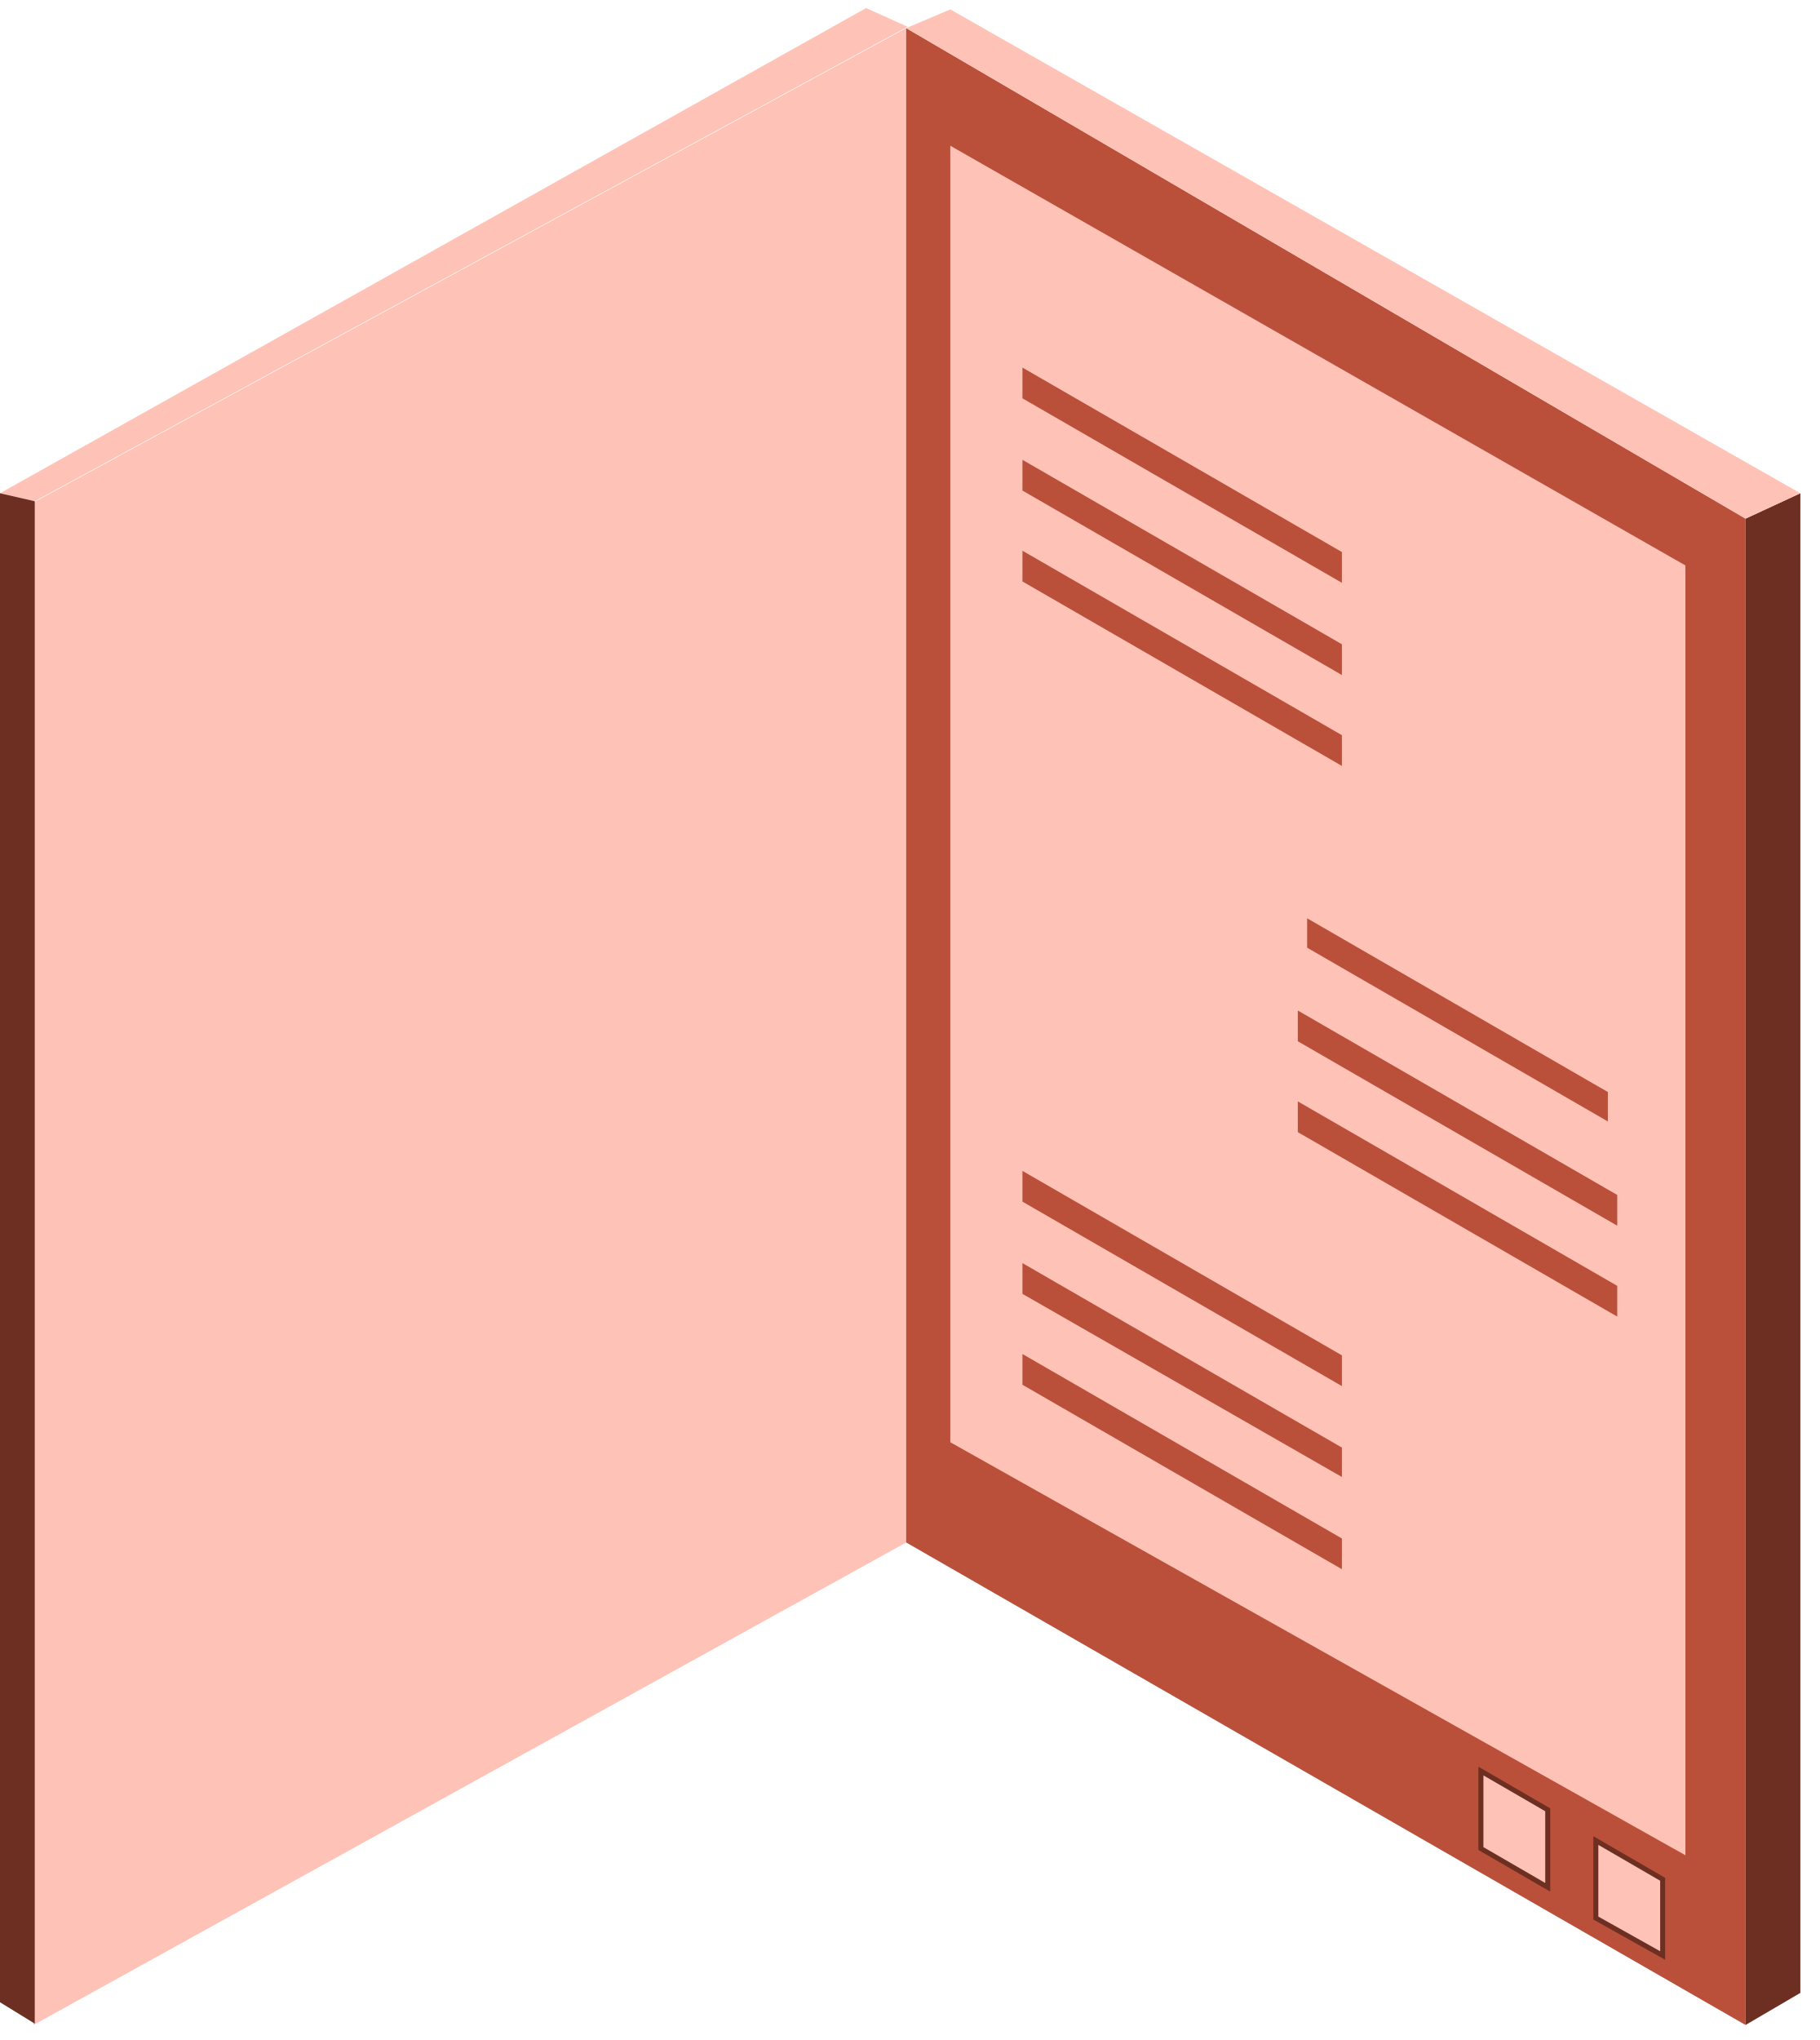
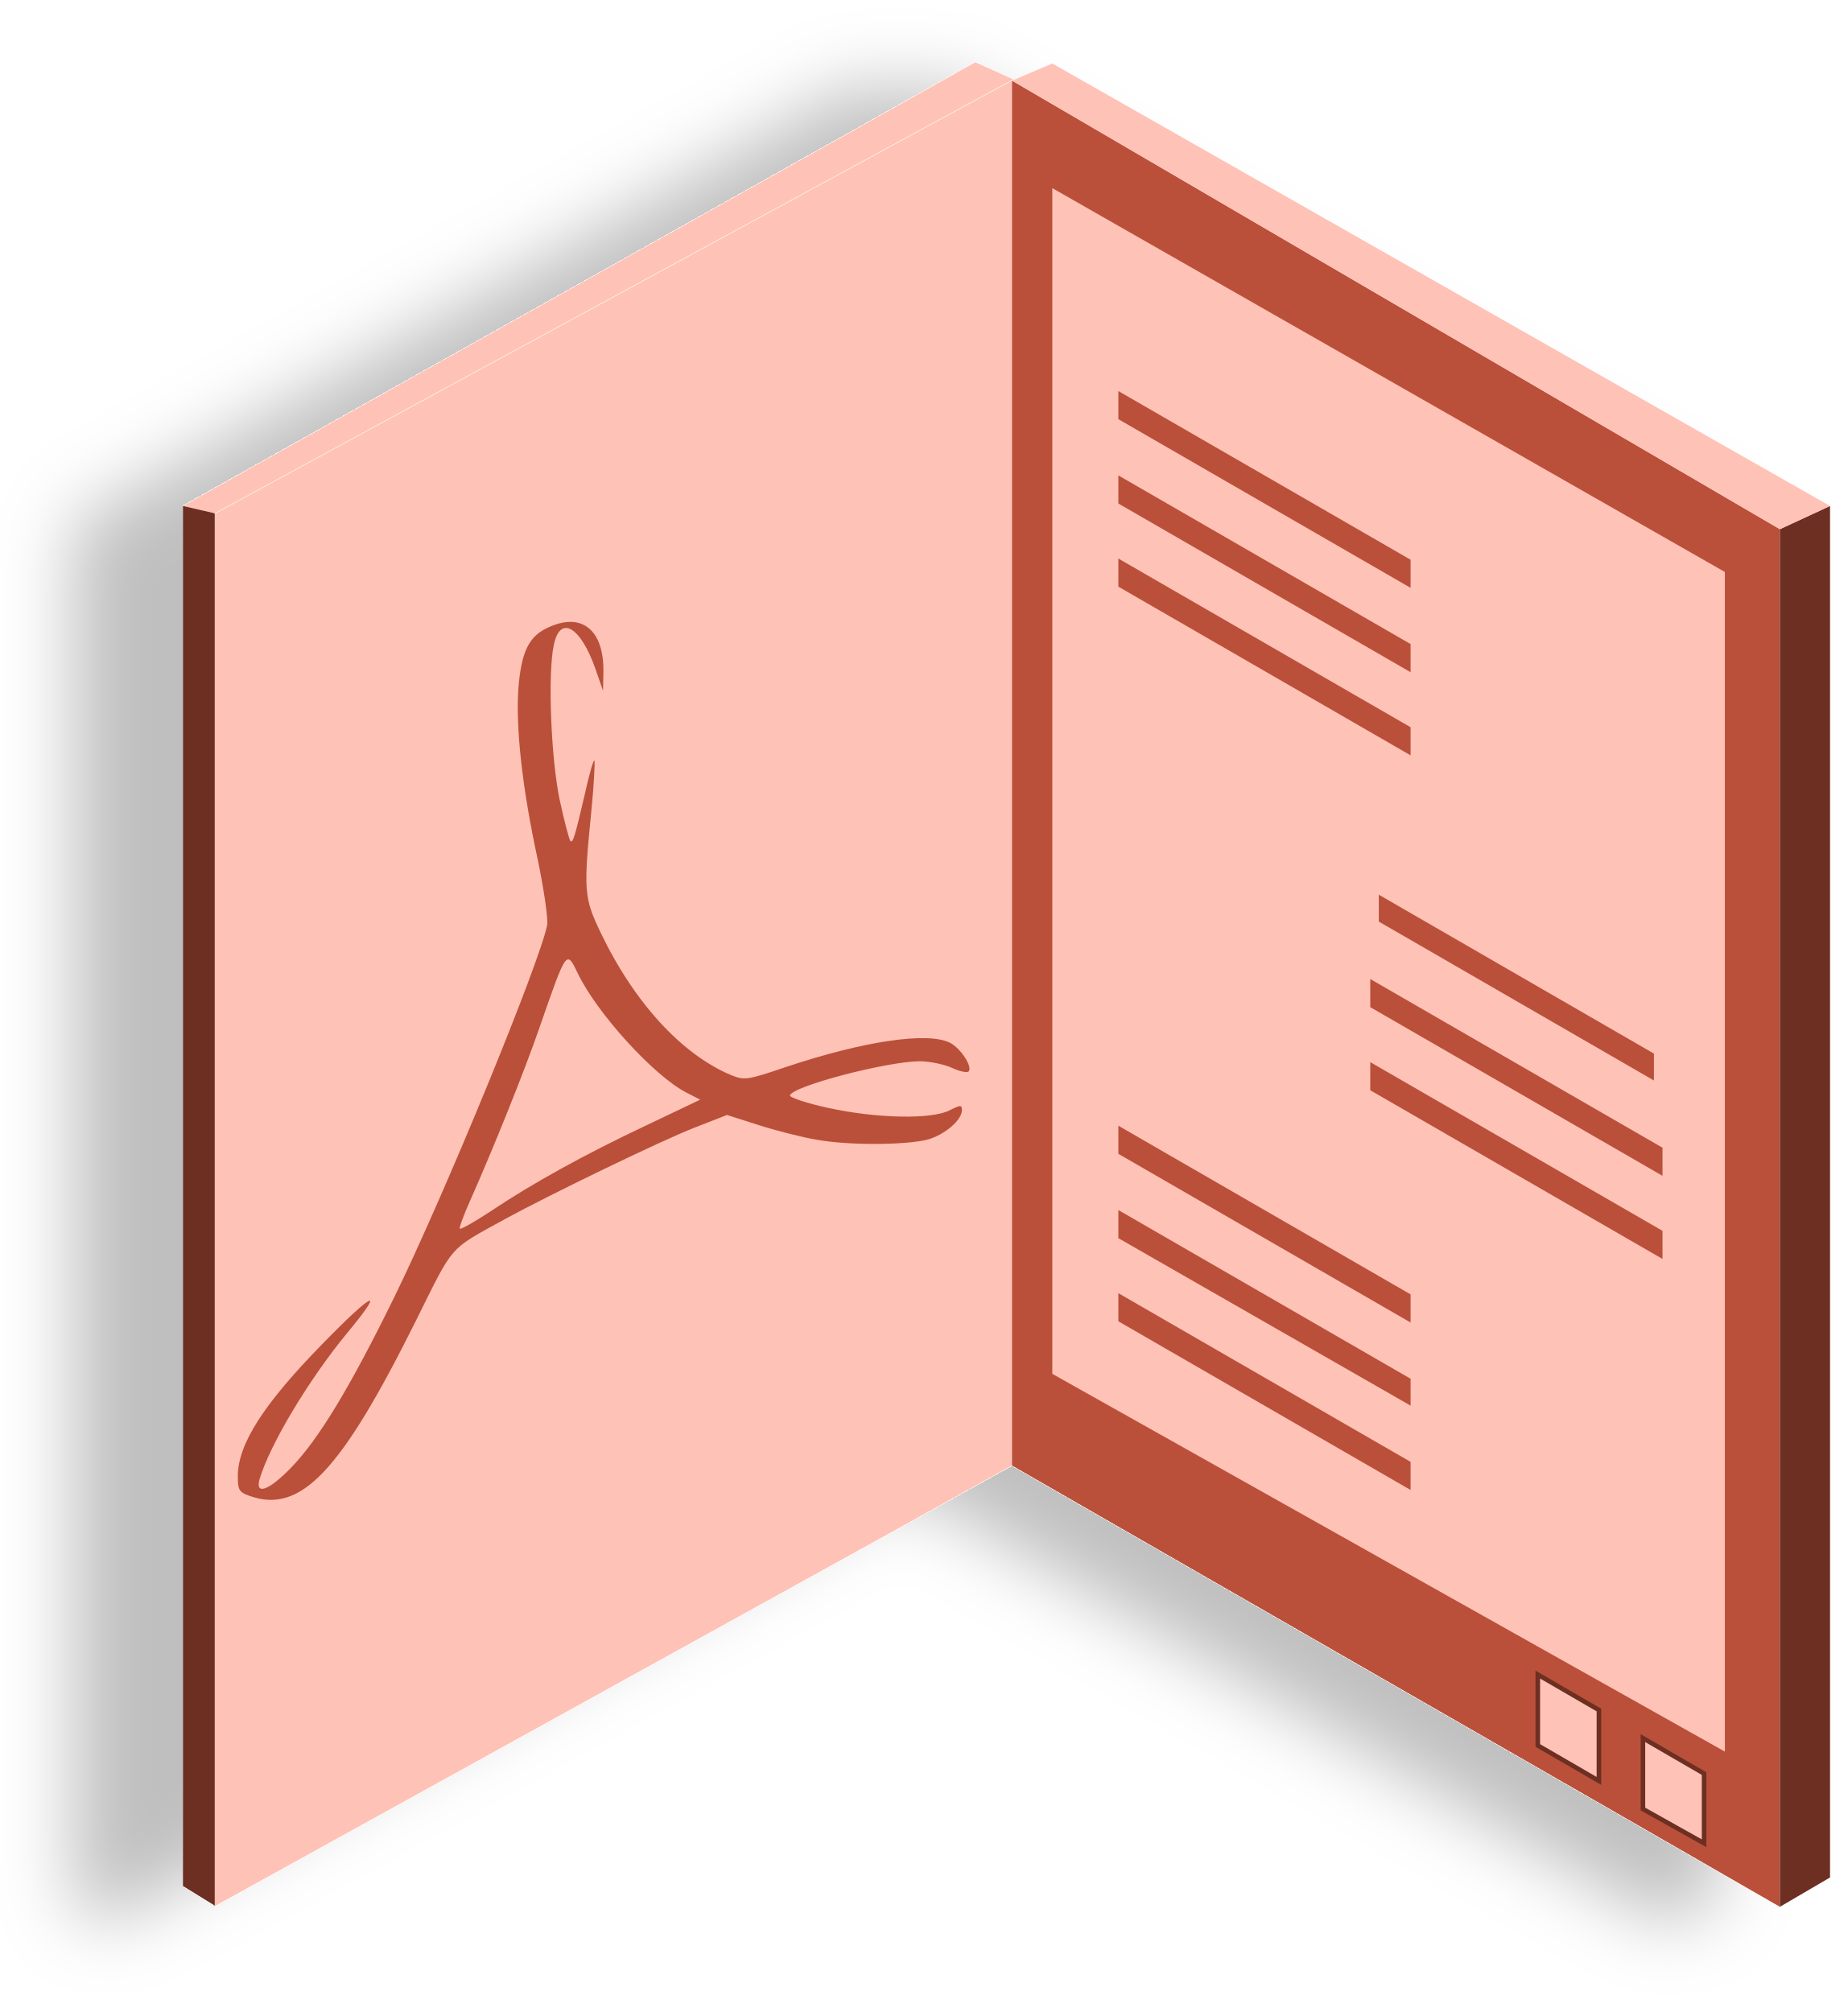
- <svg xmlns="http://www.w3.org/2000/svg" width="91" height="102" viewBox="0 0 91 102" fill="none">
-   <path d="M1.672 25.129V101.249L45.322 77.124V1.405L1.672 25.129Z" fill="#FFC2B6" />
-   <path d="M87.301 101.249V25.931L45.321 1.405V77.124L87.301 101.249Z" fill="#BA503A" />
-   <path d="M90.042 99.645V24.662L87.301 25.931V101.249L90.042 99.645Z" fill="#6D2F22" />
-   <path d="M84.293 92.763V28.271L47.527 7.286V72.112L84.293 92.763Z" fill="#FFC2B6" />
-   <path d="M90.041 24.663L47.527 0.471L45.321 1.406L87.301 25.933L90.041 24.663Z" fill="#FFC2B6" />
-   <path d="M51.137 18.38L67.113 27.602V29.14L51.137 19.917V18.38Z" fill="#BA503A" />
-   <path d="M51.137 22.991L67.113 32.213V33.751L51.137 24.528V22.991Z" fill="#BA503A" />
-   <path d="M51.137 27.536L67.113 36.759V38.296L51.137 29.073V27.536Z" fill="#BA503A" />
-   <path d="M65.375 45.915L80.415 54.602V56.073L65.375 47.385V45.915Z" fill="#BA503A" />
-   <path d="M64.908 50.526L80.884 59.748V61.285L64.908 52.063V50.526Z" fill="#BA503A" />
-   <path d="M64.908 55.07L80.884 64.292V65.829L64.908 56.607V55.07Z" fill="#BA503A" />
-   <path d="M51.137 58.545L67.113 67.767V69.305L51.137 60.082V58.545Z" fill="#BA503A" />
-   <path d="M51.137 63.156L67.113 72.379V73.849L51.137 64.693V63.156Z" fill="#BA503A" />
-   <path d="M51.137 67.701L67.113 76.924V78.461L51.137 69.238V67.701Z" fill="#BA503A" />
-   <path d="M79.814 92.027V95.903L83.156 97.775V93.965L79.814 92.027Z" fill="#FFC2B6" stroke="#6D2F22" stroke-width="0.25" />
-   <path d="M74.066 88.552V92.428L77.408 94.366V90.49L74.066 88.552Z" fill="#FFC2B6" stroke="#6D2F22" stroke-width="0.25" />
-   <path d="M45.389 1.338L43.317 0.403L0 24.662L1.738 25.063L45.389 1.338Z" fill="#FFC2B6" />
-   <path d="M1.738 101.182L0 100.113V24.662L1.738 25.062V101.182Z" fill="#6D2F22" />
+ <svg xmlns="http://www.w3.org/2000/svg" width="101" height="110" viewBox="0 0 101 110" fill="none">
+   <g filter="url(#filter0_d_1083_113)">
+     <path d="M11.672 28.129V104.249L55.322 80.124V4.405L11.672 28.129Z" fill="#FFC2B6" />
+     <path d="M97.301 104.249V28.931L55.321 4.405V80.124L97.301 104.249Z" fill="#BA503A" />
+     <path d="M100.042 102.645V27.662L97.301 28.931V104.249L100.042 102.645Z" fill="#6D2F22" />
+     <path d="M94.293 95.763V31.271L57.527 10.286V75.112L94.293 95.763Z" fill="#FFC2B6" />
+     <path d="M100.041 27.663L57.527 3.471L55.321 4.406L97.301 28.933L100.041 27.663Z" fill="#FFC2B6" />
+     <path d="M61.137 21.38L77.113 30.602V32.139L61.137 22.917V21.38Z" fill="#BA503A" />
+     <path d="M61.137 25.991L77.113 35.213V36.751L61.137 27.528V25.991Z" fill="#BA503A" />
+     <path d="M61.137 30.536L77.113 39.759V41.296L61.137 32.073V30.536Z" fill="#BA503A" />
+     <path d="M75.375 48.915L90.415 57.602V59.073L75.375 50.385V48.915Z" fill="#BA503A" />
+     <path d="M74.908 53.526L90.884 62.748V64.285L74.908 55.063V53.526Z" fill="#BA503A" />
+     <path d="M74.908 58.07L90.884 67.292V68.829L74.908 59.607V58.07Z" fill="#BA503A" />
+     <path d="M61.137 61.545L77.113 70.767V72.305L61.137 63.082V61.545Z" fill="#BA503A" />
+     <path d="M61.137 66.156L77.113 75.379V76.849L61.137 67.693V66.156Z" fill="#BA503A" />
+     <path d="M61.137 70.701L77.113 79.924V81.461L61.137 72.238V70.701Z" fill="#BA503A" />
+     <path d="M89.814 95.027V98.903L93.156 100.775V96.965L89.814 95.027Z" fill="#FFC2B6" stroke="#6D2F22" stroke-width="0.25" />
+     <path d="M84.066 91.552V95.428L87.408 97.366V93.49L84.066 91.552Z" fill="#FFC2B6" stroke="#6D2F22" stroke-width="0.25" />
+     <path d="M55.389 4.338L53.317 3.403L10.001 27.662L11.739 28.063L55.389 4.338Z" fill="#FFC2B6" />
+     <path d="M11.738 104.182L10 103.113V27.662L11.738 28.062V104.182Z" fill="#6D2F22" />
+   </g>
+   <path d="M29.867 34.354C28.899 34.826 28.49 35.684 28.339 37.634C28.189 39.756 28.533 43.015 29.393 46.98C29.738 48.631 29.974 50.26 29.91 50.582C29.501 52.639 24.316 65.287 21.519 70.989C19.153 75.812 17.41 78.706 15.904 80.249C14.721 81.471 13.947 81.771 14.183 80.892C14.743 78.985 16.894 75.405 18.981 72.875C21.132 70.281 20.422 70.603 17.604 73.497C14.398 76.777 13.021 78.942 13 80.678C13 81.471 13.065 81.578 13.667 81.793C16.442 82.757 18.615 80.485 22.724 72.232C24.854 67.945 24.488 68.374 27.629 66.637C30.017 65.33 36.17 62.35 37.934 61.664L39.742 60.957L41.484 61.514C42.431 61.814 43.851 62.179 44.625 62.307C46.346 62.629 49.509 62.607 50.692 62.307C51.639 62.05 52.585 61.235 52.585 60.7C52.585 60.399 52.521 60.399 51.918 60.7C50.929 61.214 47.917 61.15 45.271 60.571C44.087 60.314 43.141 59.992 43.184 59.885C43.356 59.37 48.455 58.041 50.262 58.02C50.821 58.02 51.617 58.191 52.047 58.384C52.456 58.577 52.865 58.663 52.951 58.577C53.188 58.342 52.521 57.313 51.94 57.013C50.714 56.391 47.164 56.927 42.947 58.342C40.86 59.049 40.71 59.07 40 58.792C37.267 57.656 34.664 54.805 32.836 50.989C31.932 49.102 31.889 48.717 32.319 44.429C32.47 42.907 32.535 41.621 32.491 41.578C32.448 41.514 32.19 42.393 31.954 43.486C31.416 45.801 31.308 46.123 31.179 45.973C31.115 45.908 30.856 44.922 30.598 43.743C30.125 41.514 29.931 36.841 30.276 35.255C30.62 33.604 31.738 34.247 32.556 36.584L32.965 37.763L32.986 36.755C33.029 34.397 31.76 33.411 29.867 34.354ZM31.588 53.218C32.62 55.383 35.761 58.835 37.526 59.735L38.279 60.121L35.31 61.535C31.954 63.122 29.114 64.687 26.812 66.23C25.93 66.809 25.177 67.237 25.134 67.173C25.091 67.13 25.349 66.423 25.715 65.608C26.898 62.95 28.662 58.599 29.523 56.091C30.985 51.889 30.964 51.932 31.588 53.218Z" fill="#BA503A" />
+   <defs>
+     <filter id="filter0_d_1083_113" x="0" y="0.403" width="100.042" height="108.847" filterUnits="userSpaceOnUse" color-interpolation-filters="sRGB">
+       <feFlood flood-opacity="0" result="BackgroundImageFix" />
+       <feColorMatrix in="SourceAlpha" type="matrix" values="0 0 0 0 0 0 0 0 0 0 0 0 0 0 0 0 0 0 127 0" result="hardAlpha" />
+       <feOffset dx="-6" dy="1" />
+       <feGaussianBlur stdDeviation="2" />
+       <feComposite in2="hardAlpha" operator="out" />
+       <feColorMatrix type="matrix" values="0 0 0 0 0 0 0 0 0 0 0 0 0 0 0 0 0 0 0.25 0" />
+       <feBlend mode="normal" in2="BackgroundImageFix" result="effect1_dropShadow_1083_113" />
+       <feBlend mode="normal" in="SourceGraphic" in2="effect1_dropShadow_1083_113" result="shape" />
+     </filter>
+   </defs>
</svg>
